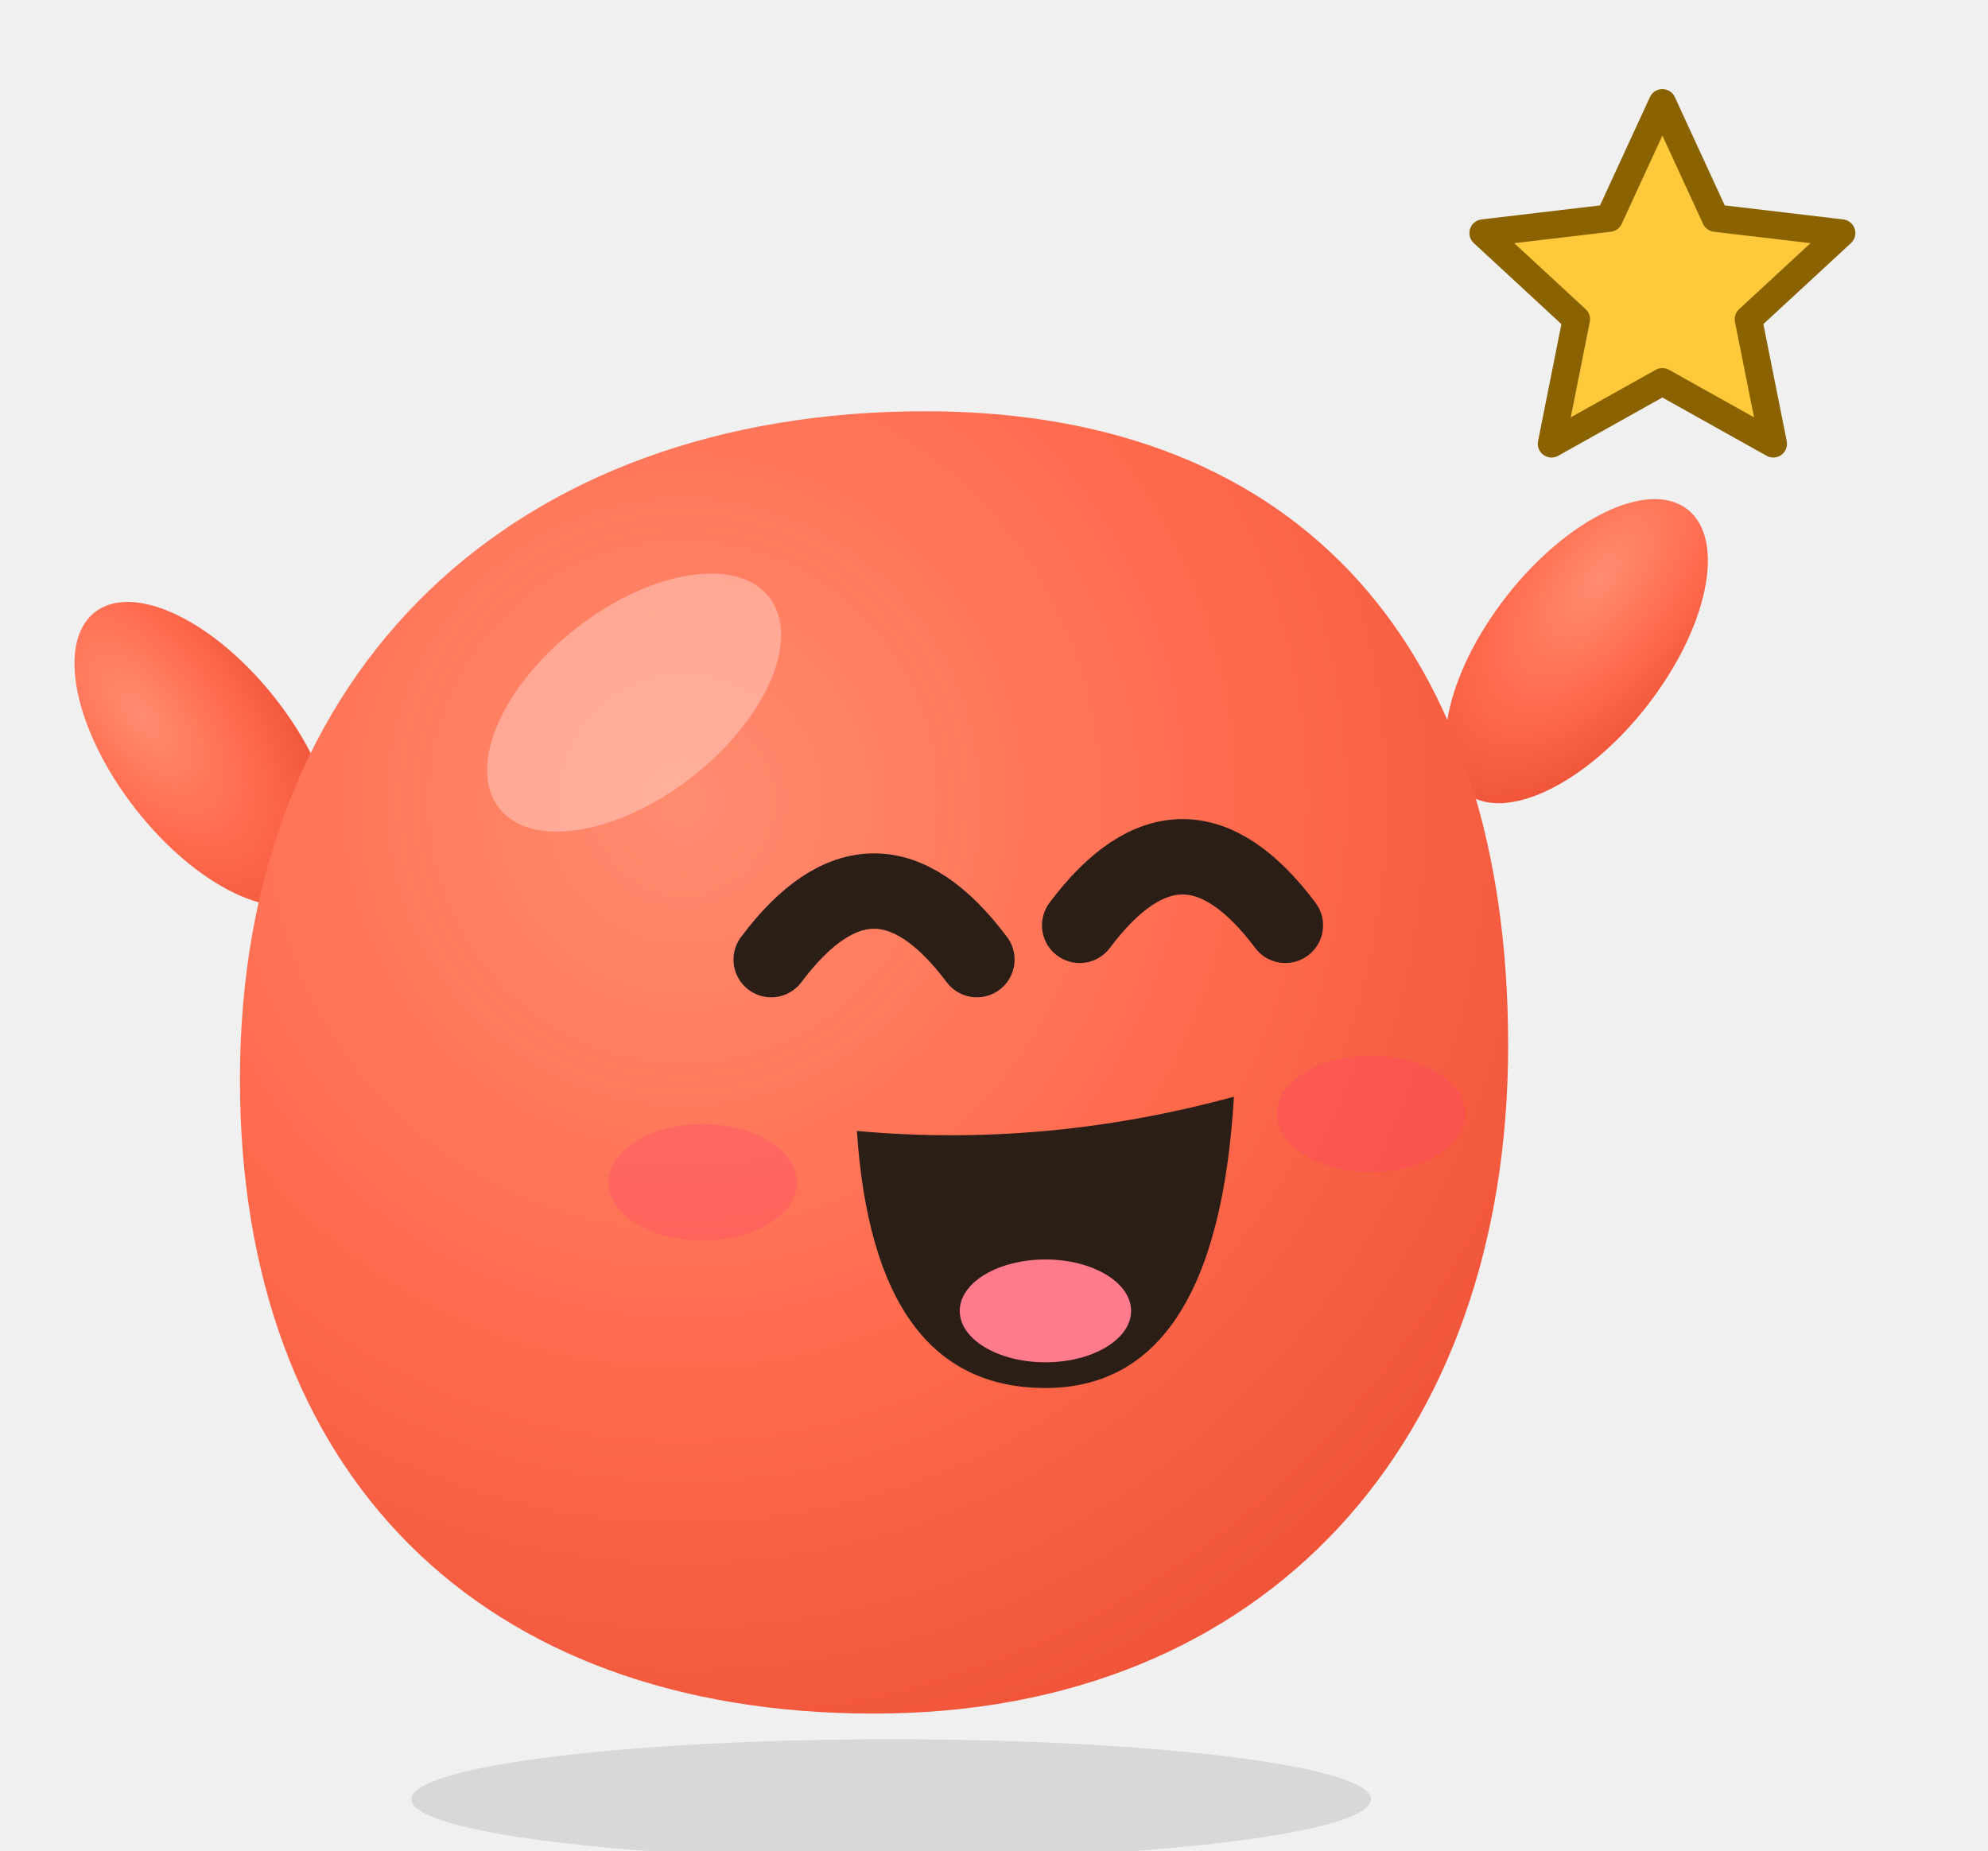
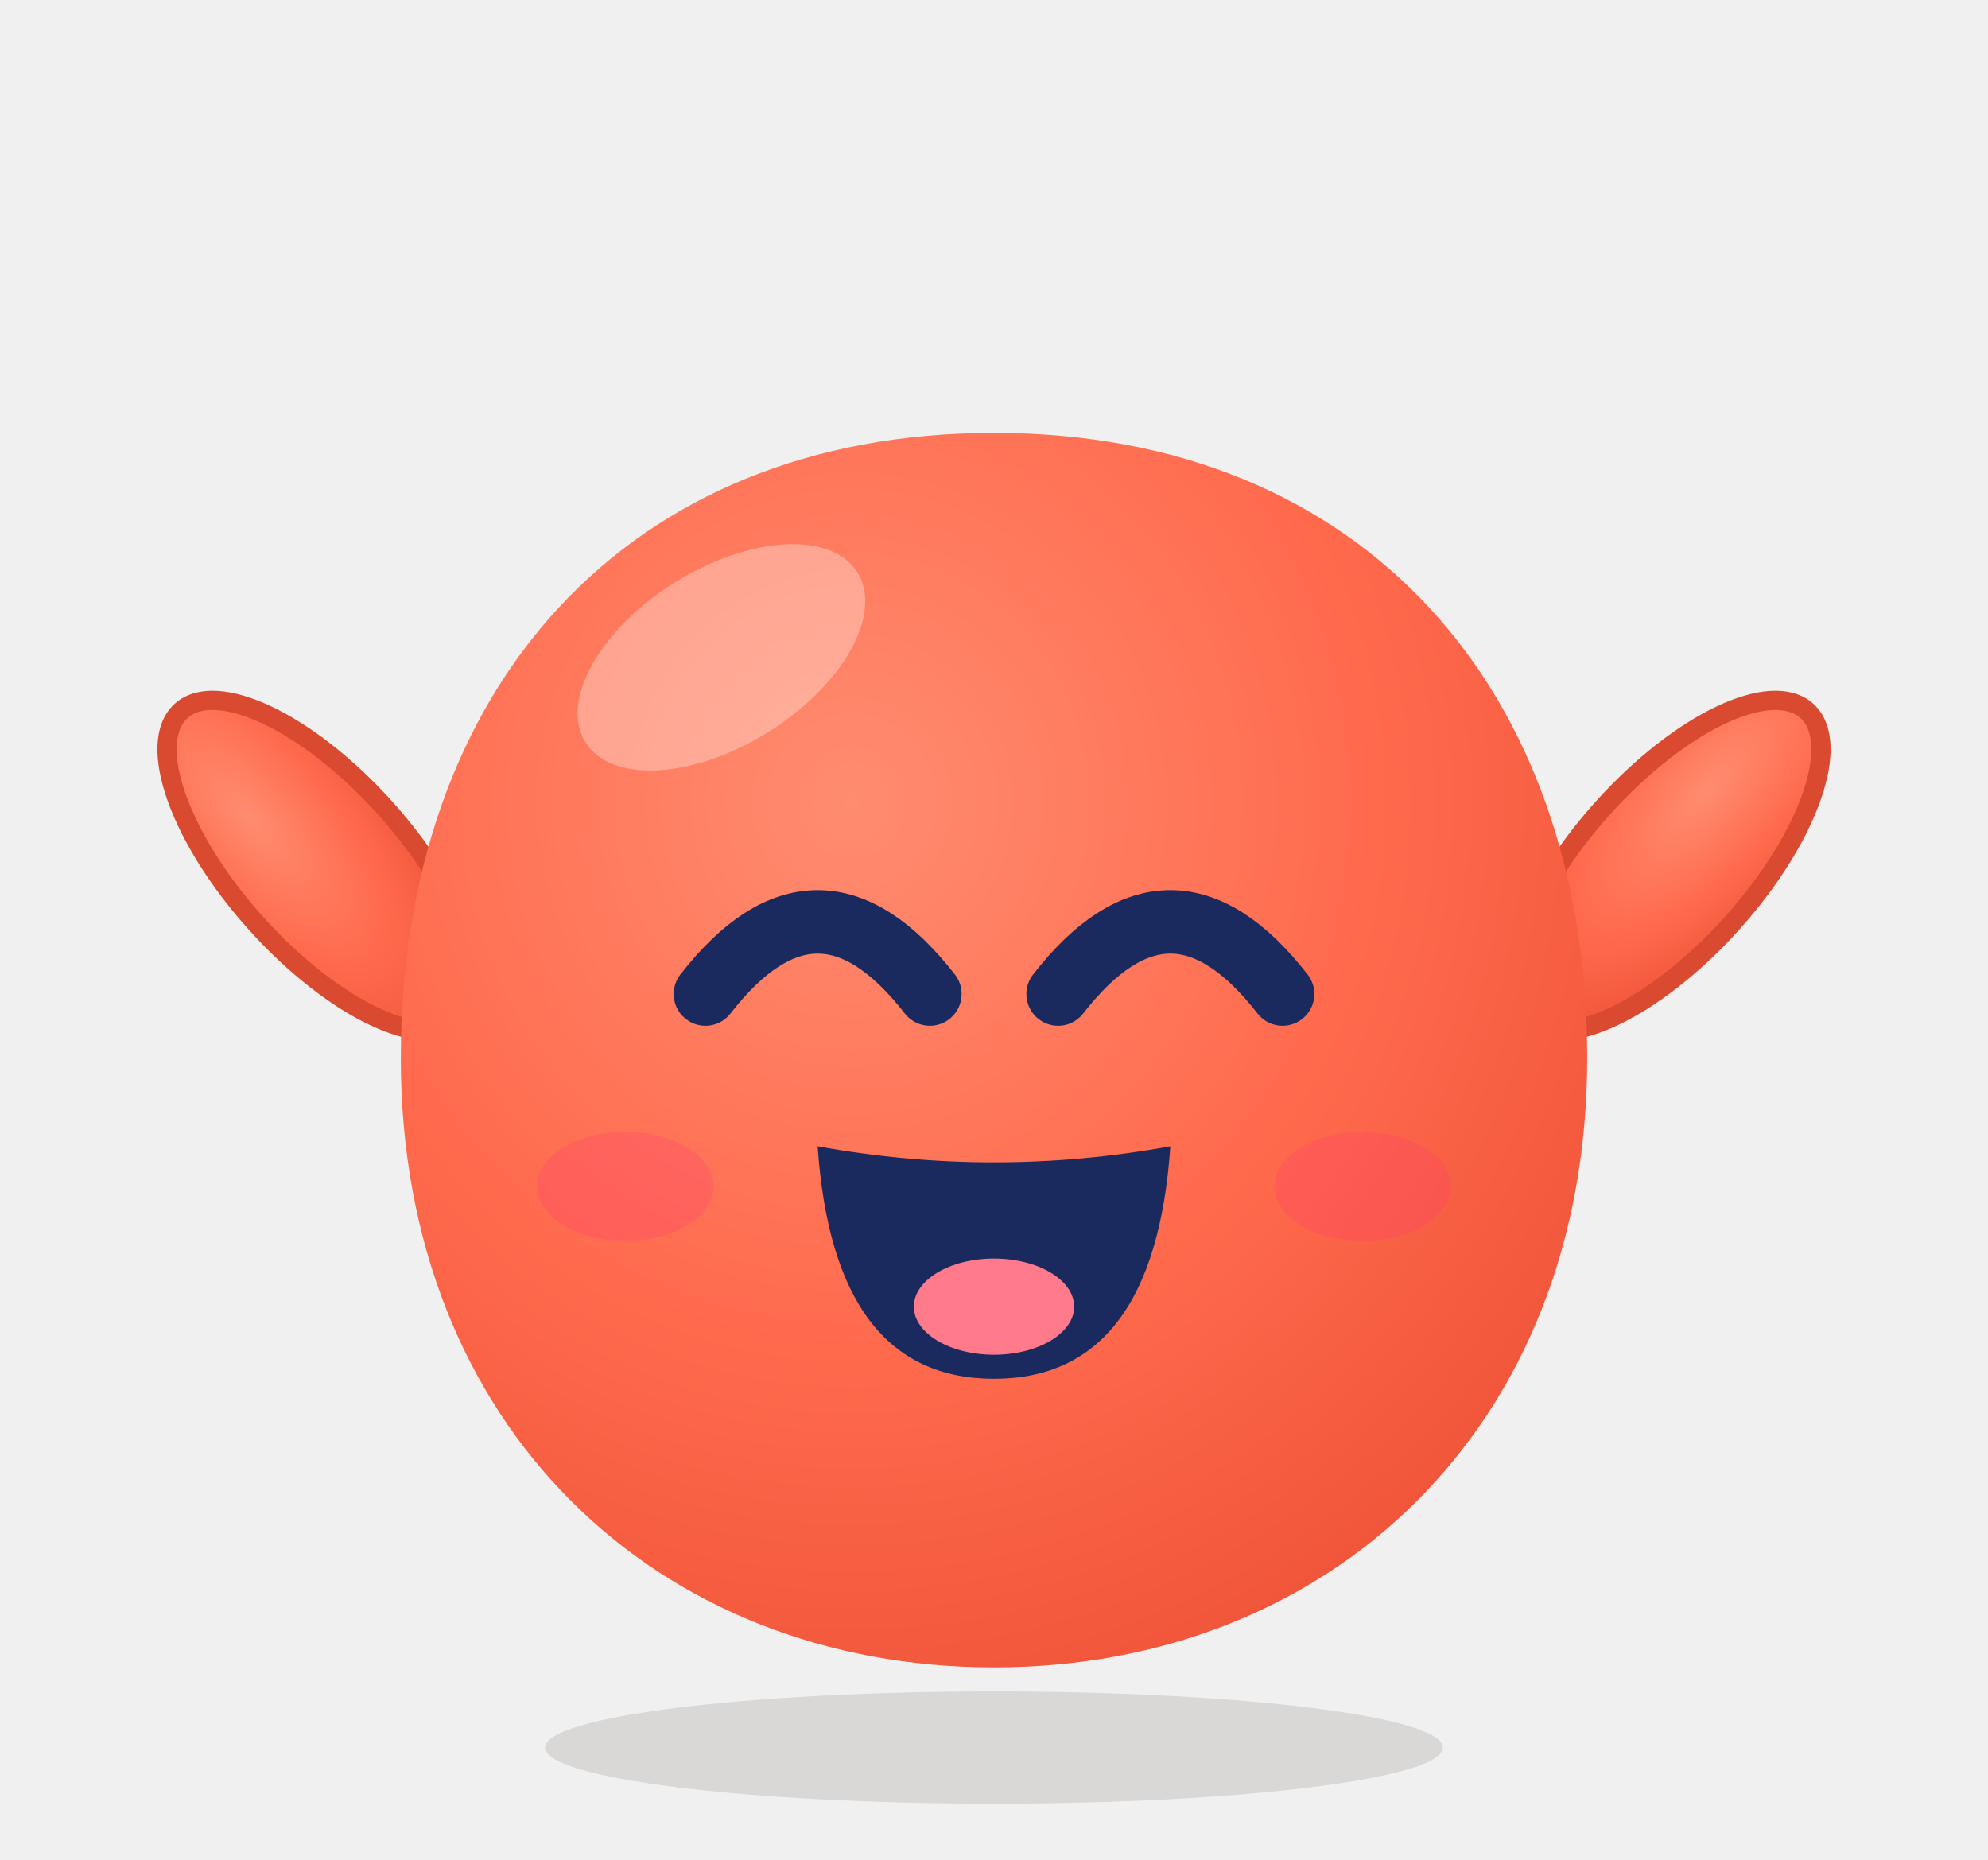
- <svg xmlns="http://www.w3.org/2000/svg" viewBox="-8 -6 116 108">
+ <svg xmlns="http://www.w3.org/2000/svg" viewBox="-12 -10 124 116">
  <defs>
-     <radialGradient id="denker-verloop" cx="35%" cy="30%" r="80%">
+     <radialGradient id="denker-verloop" cx="38%" cy="30%" r="80%">
      <stop offset="0" stop-color="#FF8C70" />
      <stop offset=".55" stop-color="#FF6A4D" />
      <stop offset="1" stop-color="#EE5236" />
    </radialGradient>
  </defs>
-   <ellipse class="shadow" cx="44" cy="99" rx="28" ry="3.5" fill="#2A1E17" opacity=".12" />
+   <ellipse class="shadow" cx="50" cy="99" rx="28" ry="3.5" fill="#2A1E17" opacity=".12" />
  <g class="lijf">
    <g class="armL">
-       <ellipse cx="4" cy="38" rx="5.2" ry="10.5" transform="rotate(-38 4 38)" fill="url(#denker-verloop)" />
+       <ellipse cx="8" cy="44" rx="5.4" ry="13" transform="rotate(-42 8 44)" fill="url(#denker-verloop)" stroke="#D94A30" stroke-width="1.2" />
    </g>
    <g class="armR">
-       <ellipse cx="84" cy="32" rx="5.2" ry="10.5" transform="rotate(38 84 32)" fill="url(#denker-verloop)" />
+       <ellipse cx="92" cy="44" rx="5.4" ry="13" transform="rotate(42 92 44)" fill="url(#denker-verloop)" stroke="#D94A30" stroke-width="1.2" />
    </g>
-     <path d="M46 18C68 18 80 32 80 55C80 78 66 94 43 94C20 94 6 80 6 57C6 33 22 18 46 18Z" fill="url(#denker-verloop)" />
-     <ellipse cx="29" cy="35" rx="10" ry="5.5" transform="rotate(-38 29 35)" fill="#fff" opacity=".32" />
-     <ellipse cx="33" cy="63" rx="5.5" ry="3.4" fill="#FF3D6E" opacity=".28" />
-     <ellipse cx="72" cy="59" rx="5.5" ry="3.4" fill="#FF3D6E" opacity=".28" />
+     <path d="M50 17C73 17 87 33 87 56C87 79 71 94 50 94C29 94 13 79 13 56C13 33 27 17 50 17Z" fill="url(#denker-verloop)" />
+     <ellipse cx="33" cy="31" rx="10" ry="5.5" transform="rotate(-32 33 31)" fill="#fff" opacity=".32" />
+     <ellipse cx="27" cy="64" rx="5.5" ry="3.4" fill="#FF3D6E" opacity=".28" />
+     <ellipse cx="73" cy="64" rx="5.5" ry="3.4" fill="#FF3D6E" opacity=".28" />
    <g class="face">
-       <path d="M37 50 Q43 42 49 50" fill="none" stroke="#2A1E17" stroke-width="4.4" stroke-linecap="round" />
-       <path d="M55 48 Q61 40 67 48" fill="none" stroke="#2A1E17" stroke-width="4.4" stroke-linecap="round" />
-       <path d="M42 60 Q53 61 64 58 Q63 75 53 75 Q43 75 42 60Z" fill="#2A1E17" />
-       <ellipse cx="53" cy="70.5" rx="5" ry="3" fill="#FF7A8A" />
+       <path d="M32 52 Q39 43 46 52" fill="none" stroke="#1B2A5E" stroke-width="3.96" stroke-linecap="round" stroke-linejoin="round" />
+       <path d="M54 52 Q61 43 68 52" fill="none" stroke="#1B2A5E" stroke-width="3.96" stroke-linecap="round" stroke-linejoin="round" />
+       <path d="M39 61.5 Q50 63.5 61 61.5 Q60 76 50 76 Q40 76 39 61.5Z" fill="#1B2A5E" />
+       <ellipse cx="50" cy="71.5" rx="5" ry="3" fill="#FF7A8A" />
    </g>
  </g>
-   <g class="star">
-     <path class="" d="M89.00 0.00L92.10 6.73L99.46 7.60L94.02 12.63L95.47 19.90L89.00 16.28L82.53 19.90L83.98 12.63L78.54 7.60L85.90 6.73Z" fill="#FFC93C" stroke="#8A6300" stroke-width="1.6" stroke-linejoin="round" />
-   </g>
</svg>
